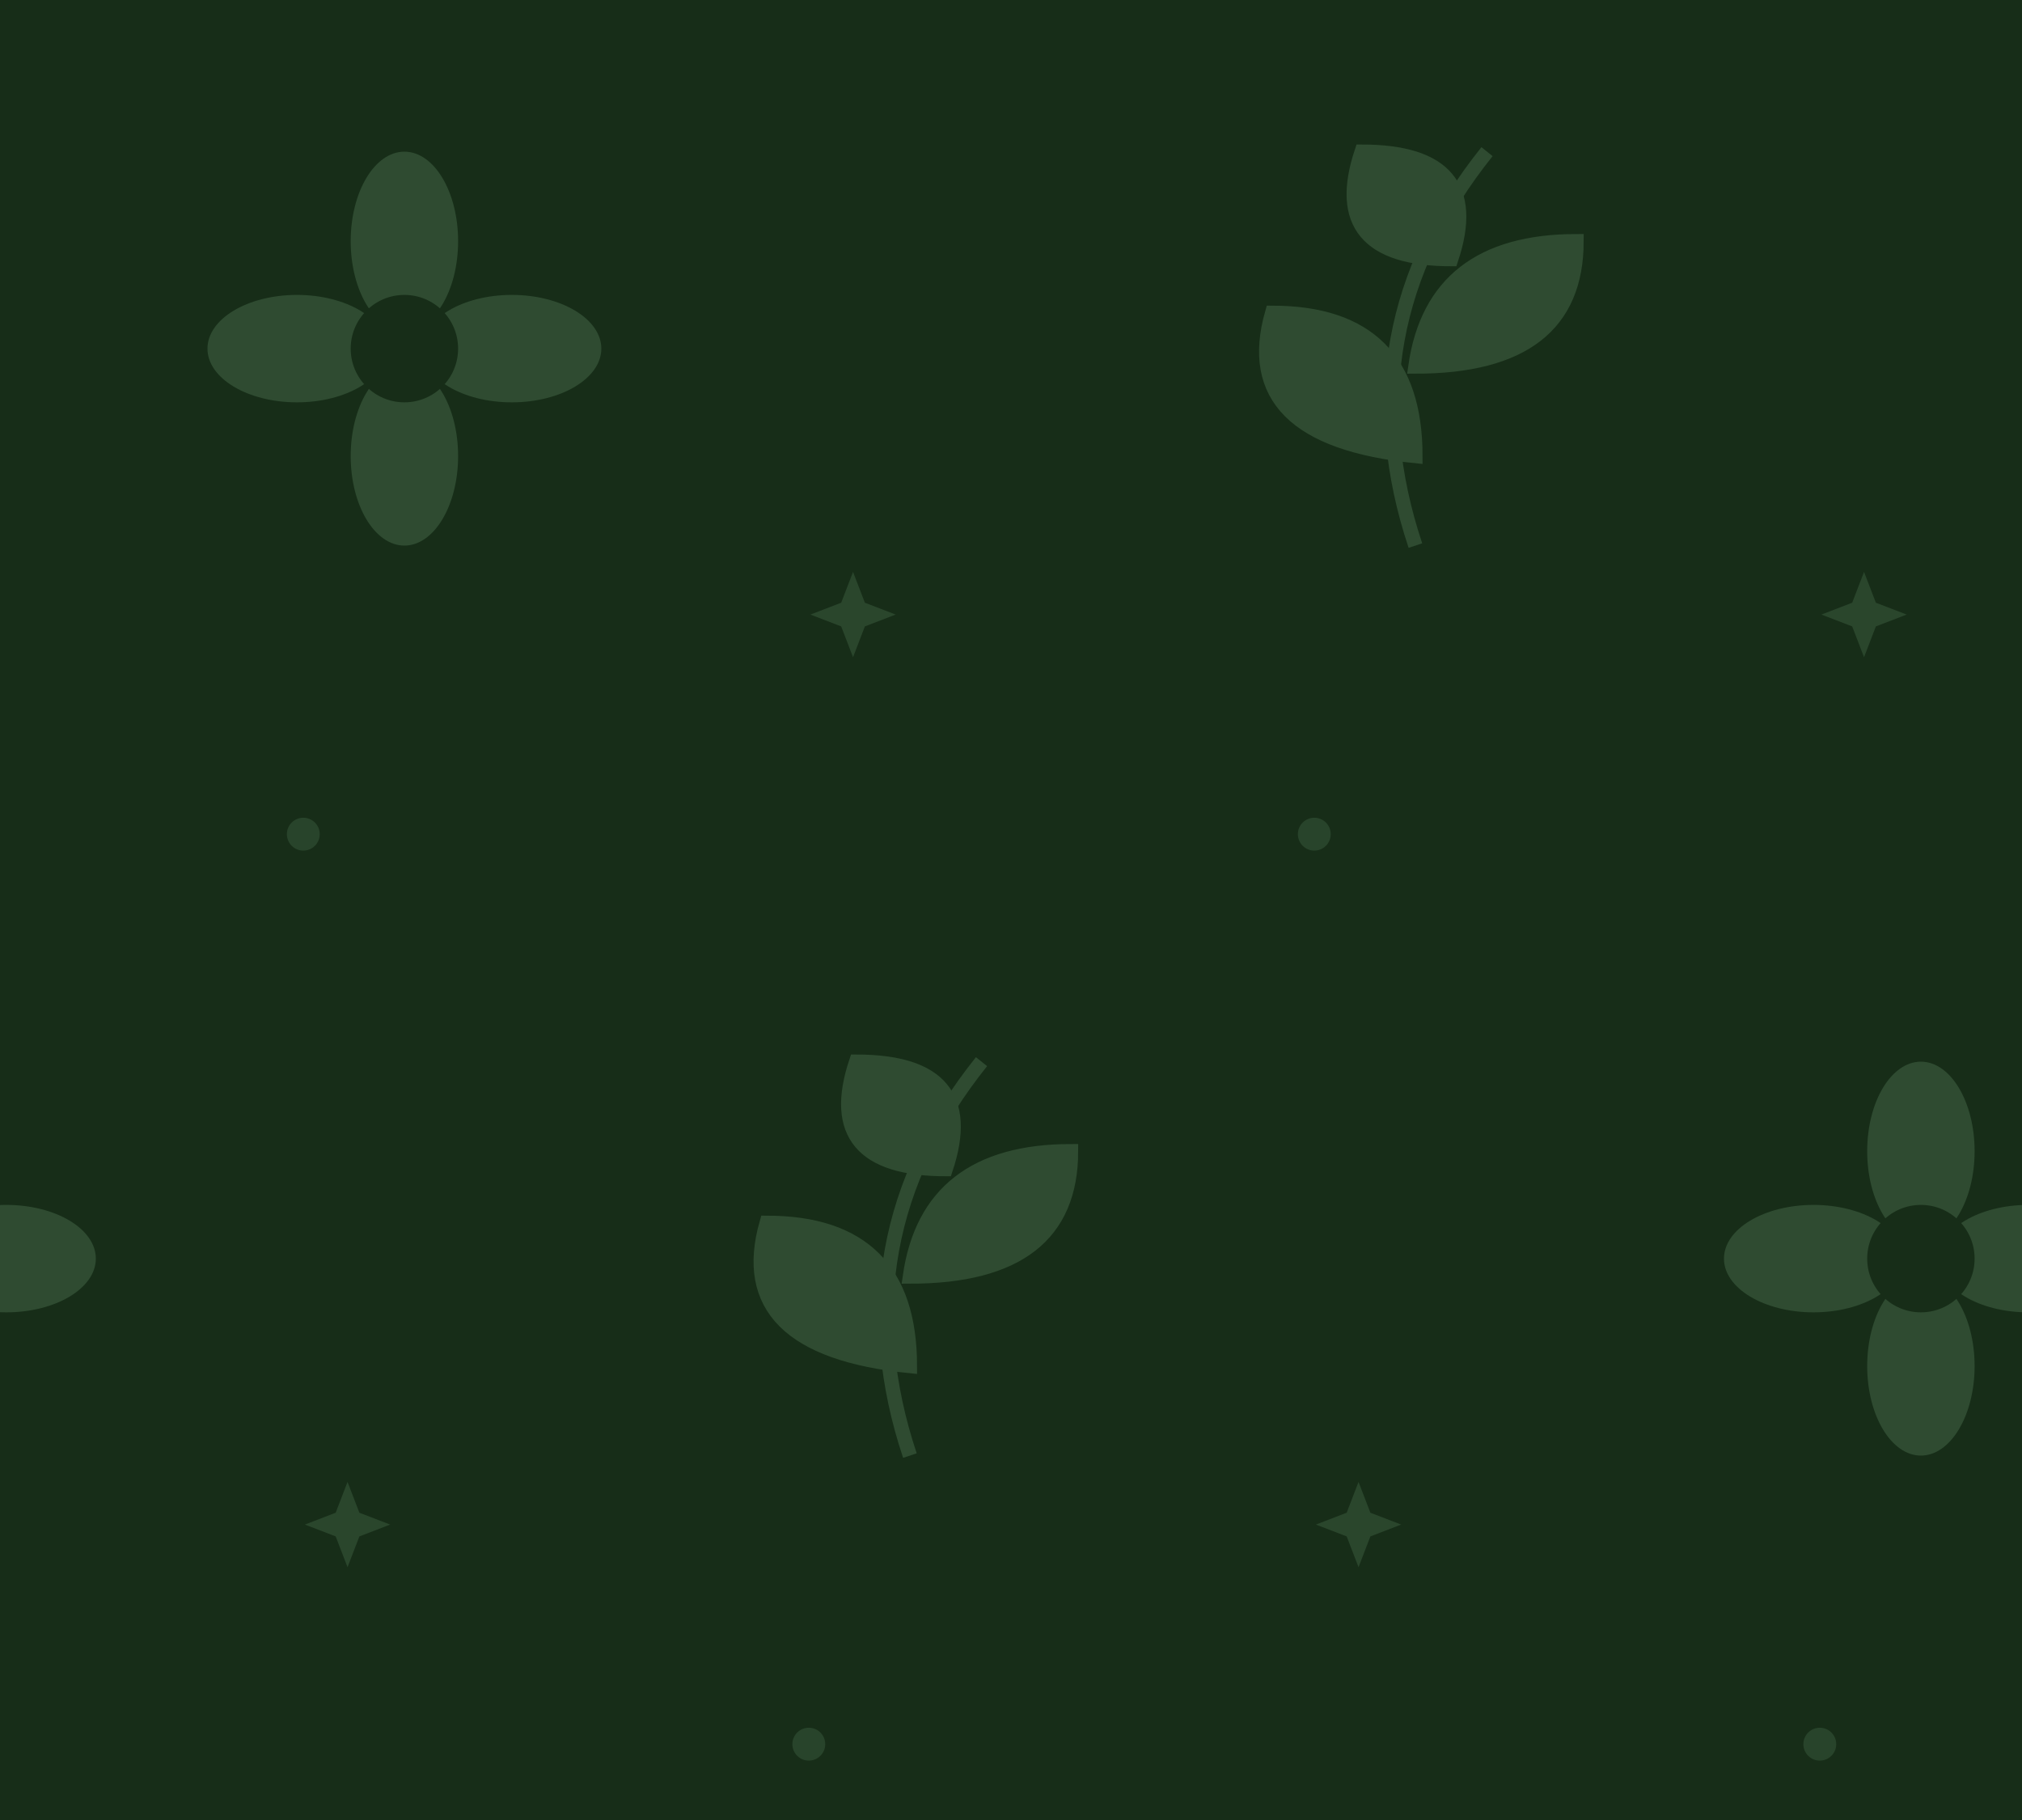
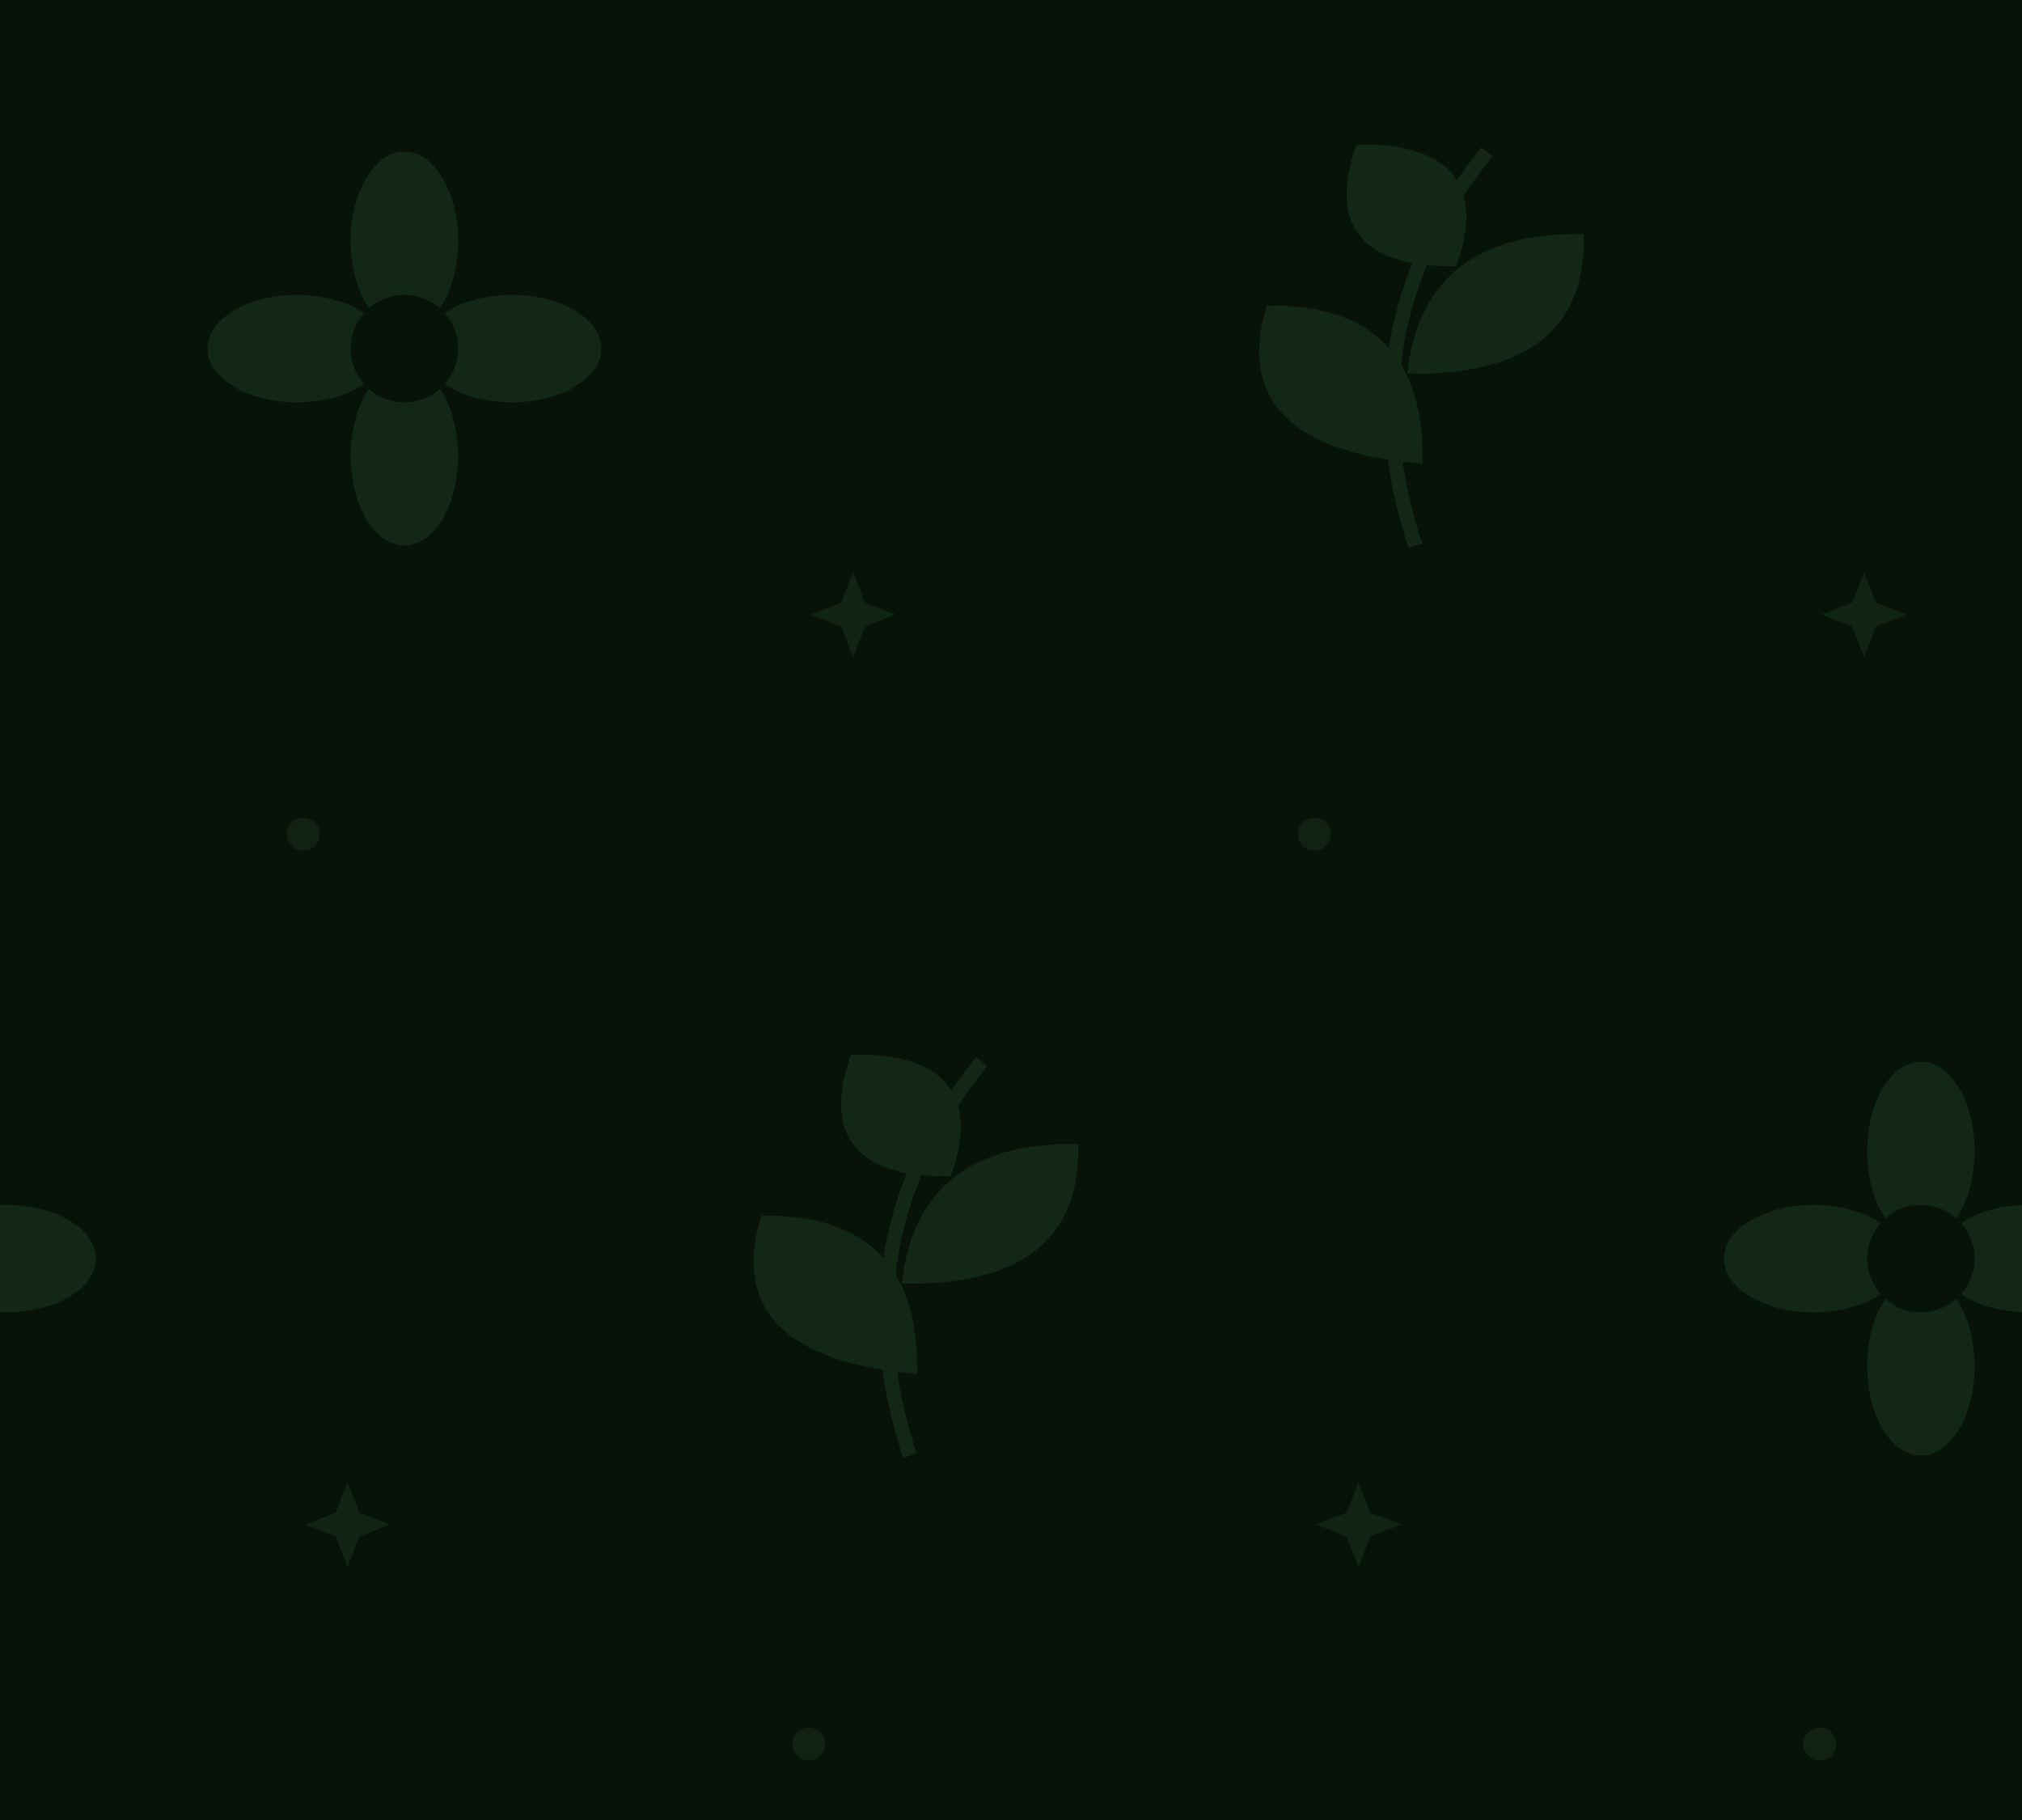
<svg xmlns="http://www.w3.org/2000/svg" width="160" height="144" viewBox="0 0 160 144">
-   <rect width="160" height="144" fill="#172d18" />
+   <rect width="160" height="144" fill="#071208" />
  <defs>
    <symbol id="flower" viewBox="0 0 24 26">
      <g fill="currentColor">
        <ellipse cx="12" cy="6" rx="3" ry="5" />
        <ellipse cx="12" cy="18" rx="3" ry="5" />
        <ellipse cx="6" cy="12" rx="5" ry="3" />
        <ellipse cx="18" cy="12" rx="5" ry="3" />
-         <circle cx="12" cy="12" r="3" fill="#172d18" />
+         <circle cx="12" cy="12" r="3" fill="#071208" />
      </g>
    </symbol>
    <symbol id="spark" viewBox="0 0 24 26">
      <path d="m12 3 2.5 6.5L21 12l-6.5 2.5L12 21l-2.5-6.5L3 12l6.5-2.5Z" fill="currentColor" />
    </symbol>
    <symbol id="sprig" viewBox="0 0 24 26">
      <g fill="currentColor" stroke="currentColor" stroke-width=".8">
        <path d="M12 23Q8 11 16 1" fill="none" />
        <path d="M12 18Q2 17 4 10q8 0 8 8ZM12 13q9 0 9-7-8 0-9 7ZM14 7Q7 7 9 1q7 0 5 6Z" />
      </g>
    </symbol>
  </defs>
-   <use href="#flower" x="-25" y="-63" width="34" height="40" color="#345337" opacity=".8" />
-   <use href="#spark" x="23" y="-28" width="9" height="10" color="#345337" opacity=".65" />
-   <circle cx="-16" cy="-6" r="1.3" fill="#345337" opacity=".6" />
-   <use href="#sprig" x="55" y="-63" width="34" height="40" color="#345337" opacity=".8" />
-   <use href="#spark" x="103" y="-28" width="9" height="10" color="#345337" opacity=".65" />
-   <circle cx="64" cy="-6" r="1.3" fill="#345337" opacity=".6" />
-   <use href="#flower" x="135" y="-63" width="34" height="40" color="#345337" opacity=".8" />
-   <use href="#spark" x="183" y="-28" width="9" height="10" color="#345337" opacity=".65" />
-   <circle cx="144" cy="-6" r="1.3" fill="#345337" opacity=".6" />
-   <use href="#sprig" x="215" y="-63" width="34" height="40" color="#345337" opacity=".8" />
-   <use href="#spark" x="263" y="-28" width="9" height="10" color="#345337" opacity=".65" />
-   <circle cx="224" cy="-6" r="1.3" fill="#345337" opacity=".6" />
-   <use href="#sprig" x="-65" y="9" width="34" height="40" color="#345337" opacity=".8" />
-   <use href="#spark" x="-17" y="44" width="9" height="10" color="#345337" opacity=".65" />
-   <circle cx="-56" cy="66" r="1.3" fill="#345337" opacity=".6" />
-   <use href="#flower" x="15" y="9" width="34" height="40" color="#345337" opacity=".8" />
-   <use href="#spark" x="63" y="44" width="9" height="10" color="#345337" opacity=".65" />
-   <circle cx="24" cy="66" r="1.3" fill="#345337" opacity=".6" />
-   <use href="#sprig" x="95" y="9" width="34" height="40" color="#345337" opacity=".8" />
-   <use href="#spark" x="143" y="44" width="9" height="10" color="#345337" opacity=".65" />
-   <circle cx="104" cy="66" r="1.3" fill="#345337" opacity=".6" />
-   <use href="#flower" x="175" y="9" width="34" height="40" color="#345337" opacity=".8" />
-   <use href="#spark" x="223" y="44" width="9" height="10" color="#345337" opacity=".65" />
-   <circle cx="184" cy="66" r="1.3" fill="#345337" opacity=".6" />
-   <use href="#flower" x="-25" y="81" width="34" height="40" color="#345337" opacity=".8" />
-   <use href="#spark" x="23" y="116" width="9" height="10" color="#345337" opacity=".65" />
-   <circle cx="-16" cy="138" r="1.3" fill="#345337" opacity=".6" />
-   <use href="#sprig" x="55" y="81" width="34" height="40" color="#345337" opacity=".8" />
-   <use href="#spark" x="103" y="116" width="9" height="10" color="#345337" opacity=".65" />
-   <circle cx="64" cy="138" r="1.3" fill="#345337" opacity=".6" />
-   <use href="#flower" x="135" y="81" width="34" height="40" color="#345337" opacity=".8" />
-   <use href="#spark" x="183" y="116" width="9" height="10" color="#345337" opacity=".65" />
-   <circle cx="144" cy="138" r="1.3" fill="#345337" opacity=".6" />
-   <use href="#sprig" x="215" y="81" width="34" height="40" color="#345337" opacity=".8" />
-   <use href="#spark" x="263" y="116" width="9" height="10" color="#345337" opacity=".65" />
-   <circle cx="224" cy="138" r="1.3" fill="#345337" opacity=".6" />
-   <use href="#sprig" x="-65" y="153" width="34" height="40" color="#345337" opacity=".8" />
-   <use href="#spark" x="-17" y="188" width="9" height="10" color="#345337" opacity=".65" />
-   <circle cx="-56" cy="210" r="1.3" fill="#345337" opacity=".6" />
-   <use href="#flower" x="15" y="153" width="34" height="40" color="#345337" opacity=".8" />
-   <use href="#spark" x="63" y="188" width="9" height="10" color="#345337" opacity=".65" />
-   <circle cx="24" cy="210" r="1.3" fill="#345337" opacity=".6" />
-   <use href="#sprig" x="95" y="153" width="34" height="40" color="#345337" opacity=".8" />
-   <use href="#spark" x="143" y="188" width="9" height="10" color="#345337" opacity=".65" />
-   <circle cx="104" cy="210" r="1.3" fill="#345337" opacity=".6" />
-   <use href="#flower" x="175" y="153" width="34" height="40" color="#345337" opacity=".8" />
-   <use href="#spark" x="223" y="188" width="9" height="10" color="#345337" opacity=".65" />
-   <circle cx="184" cy="210" r="1.3" fill="#345337" opacity=".6" />
+   <use href="#flower" x="-25" y="-63" width="34" height="40" color="#172c19" opacity=".8" />
+   <use href="#spark" x="23" y="-28" width="9" height="10" color="#172c19" opacity=".65" />
+   <circle cx="-16" cy="-6" r="1.3" fill="#172c19" opacity=".6" />
+   <use href="#sprig" x="55" y="-63" width="34" height="40" color="#172c19" opacity=".8" />
+   <use href="#spark" x="103" y="-28" width="9" height="10" color="#172c19" opacity=".65" />
+   <circle cx="64" cy="-6" r="1.3" fill="#172c19" opacity=".6" />
+   <use href="#flower" x="135" y="-63" width="34" height="40" color="#172c19" opacity=".8" />
+   <use href="#spark" x="183" y="-28" width="9" height="10" color="#172c19" opacity=".65" />
+   <circle cx="144" cy="-6" r="1.3" fill="#172c19" opacity=".6" />
+   <use href="#sprig" x="215" y="-63" width="34" height="40" color="#172c19" opacity=".8" />
+   <use href="#spark" x="263" y="-28" width="9" height="10" color="#172c19" opacity=".65" />
+   <circle cx="224" cy="-6" r="1.3" fill="#172c19" opacity=".6" />
+   <use href="#sprig" x="-65" y="9" width="34" height="40" color="#172c19" opacity=".8" />
+   <use href="#spark" x="-17" y="44" width="9" height="10" color="#172c19" opacity=".65" />
+   <circle cx="-56" cy="66" r="1.3" fill="#172c19" opacity=".6" />
+   <use href="#flower" x="15" y="9" width="34" height="40" color="#172c19" opacity=".8" />
+   <use href="#spark" x="63" y="44" width="9" height="10" color="#172c19" opacity=".65" />
+   <circle cx="24" cy="66" r="1.3" fill="#172c19" opacity=".6" />
+   <use href="#sprig" x="95" y="9" width="34" height="40" color="#172c19" opacity=".8" />
+   <use href="#spark" x="143" y="44" width="9" height="10" color="#172c19" opacity=".65" />
+   <circle cx="104" cy="66" r="1.3" fill="#172c19" opacity=".6" />
+   <use href="#flower" x="175" y="9" width="34" height="40" color="#172c19" opacity=".8" />
+   <use href="#spark" x="223" y="44" width="9" height="10" color="#172c19" opacity=".65" />
+   <circle cx="184" cy="66" r="1.3" fill="#172c19" opacity=".6" />
+   <use href="#flower" x="-25" y="81" width="34" height="40" color="#172c19" opacity=".8" />
+   <use href="#spark" x="23" y="116" width="9" height="10" color="#172c19" opacity=".65" />
+   <circle cx="-16" cy="138" r="1.3" fill="#172c19" opacity=".6" />
+   <use href="#sprig" x="55" y="81" width="34" height="40" color="#172c19" opacity=".8" />
+   <use href="#spark" x="103" y="116" width="9" height="10" color="#172c19" opacity=".65" />
+   <circle cx="64" cy="138" r="1.3" fill="#172c19" opacity=".6" />
+   <use href="#flower" x="135" y="81" width="34" height="40" color="#172c19" opacity=".8" />
+   <use href="#spark" x="183" y="116" width="9" height="10" color="#172c19" opacity=".65" />
+   <circle cx="144" cy="138" r="1.3" fill="#172c19" opacity=".6" />
+   <use href="#sprig" x="215" y="81" width="34" height="40" color="#172c19" opacity=".8" />
+   <use href="#spark" x="263" y="116" width="9" height="10" color="#172c19" opacity=".65" />
+   <circle cx="224" cy="138" r="1.3" fill="#172c19" opacity=".6" />
+   <use href="#sprig" x="-65" y="153" width="34" height="40" color="#172c19" opacity=".8" />
+   <use href="#spark" x="-17" y="188" width="9" height="10" color="#172c19" opacity=".65" />
+   <circle cx="-56" cy="210" r="1.3" fill="#172c19" opacity=".6" />
+   <use href="#flower" x="15" y="153" width="34" height="40" color="#172c19" opacity=".8" />
+   <use href="#spark" x="63" y="188" width="9" height="10" color="#172c19" opacity=".65" />
+   <circle cx="24" cy="210" r="1.3" fill="#172c19" opacity=".6" />
+   <use href="#sprig" x="95" y="153" width="34" height="40" color="#172c19" opacity=".8" />
+   <use href="#spark" x="143" y="188" width="9" height="10" color="#172c19" opacity=".65" />
+   <circle cx="104" cy="210" r="1.3" fill="#172c19" opacity=".6" />
+   <use href="#flower" x="175" y="153" width="34" height="40" color="#172c19" opacity=".8" />
+   <use href="#spark" x="223" y="188" width="9" height="10" color="#172c19" opacity=".65" />
+   <circle cx="184" cy="210" r="1.3" fill="#172c19" opacity=".6" />
</svg>
